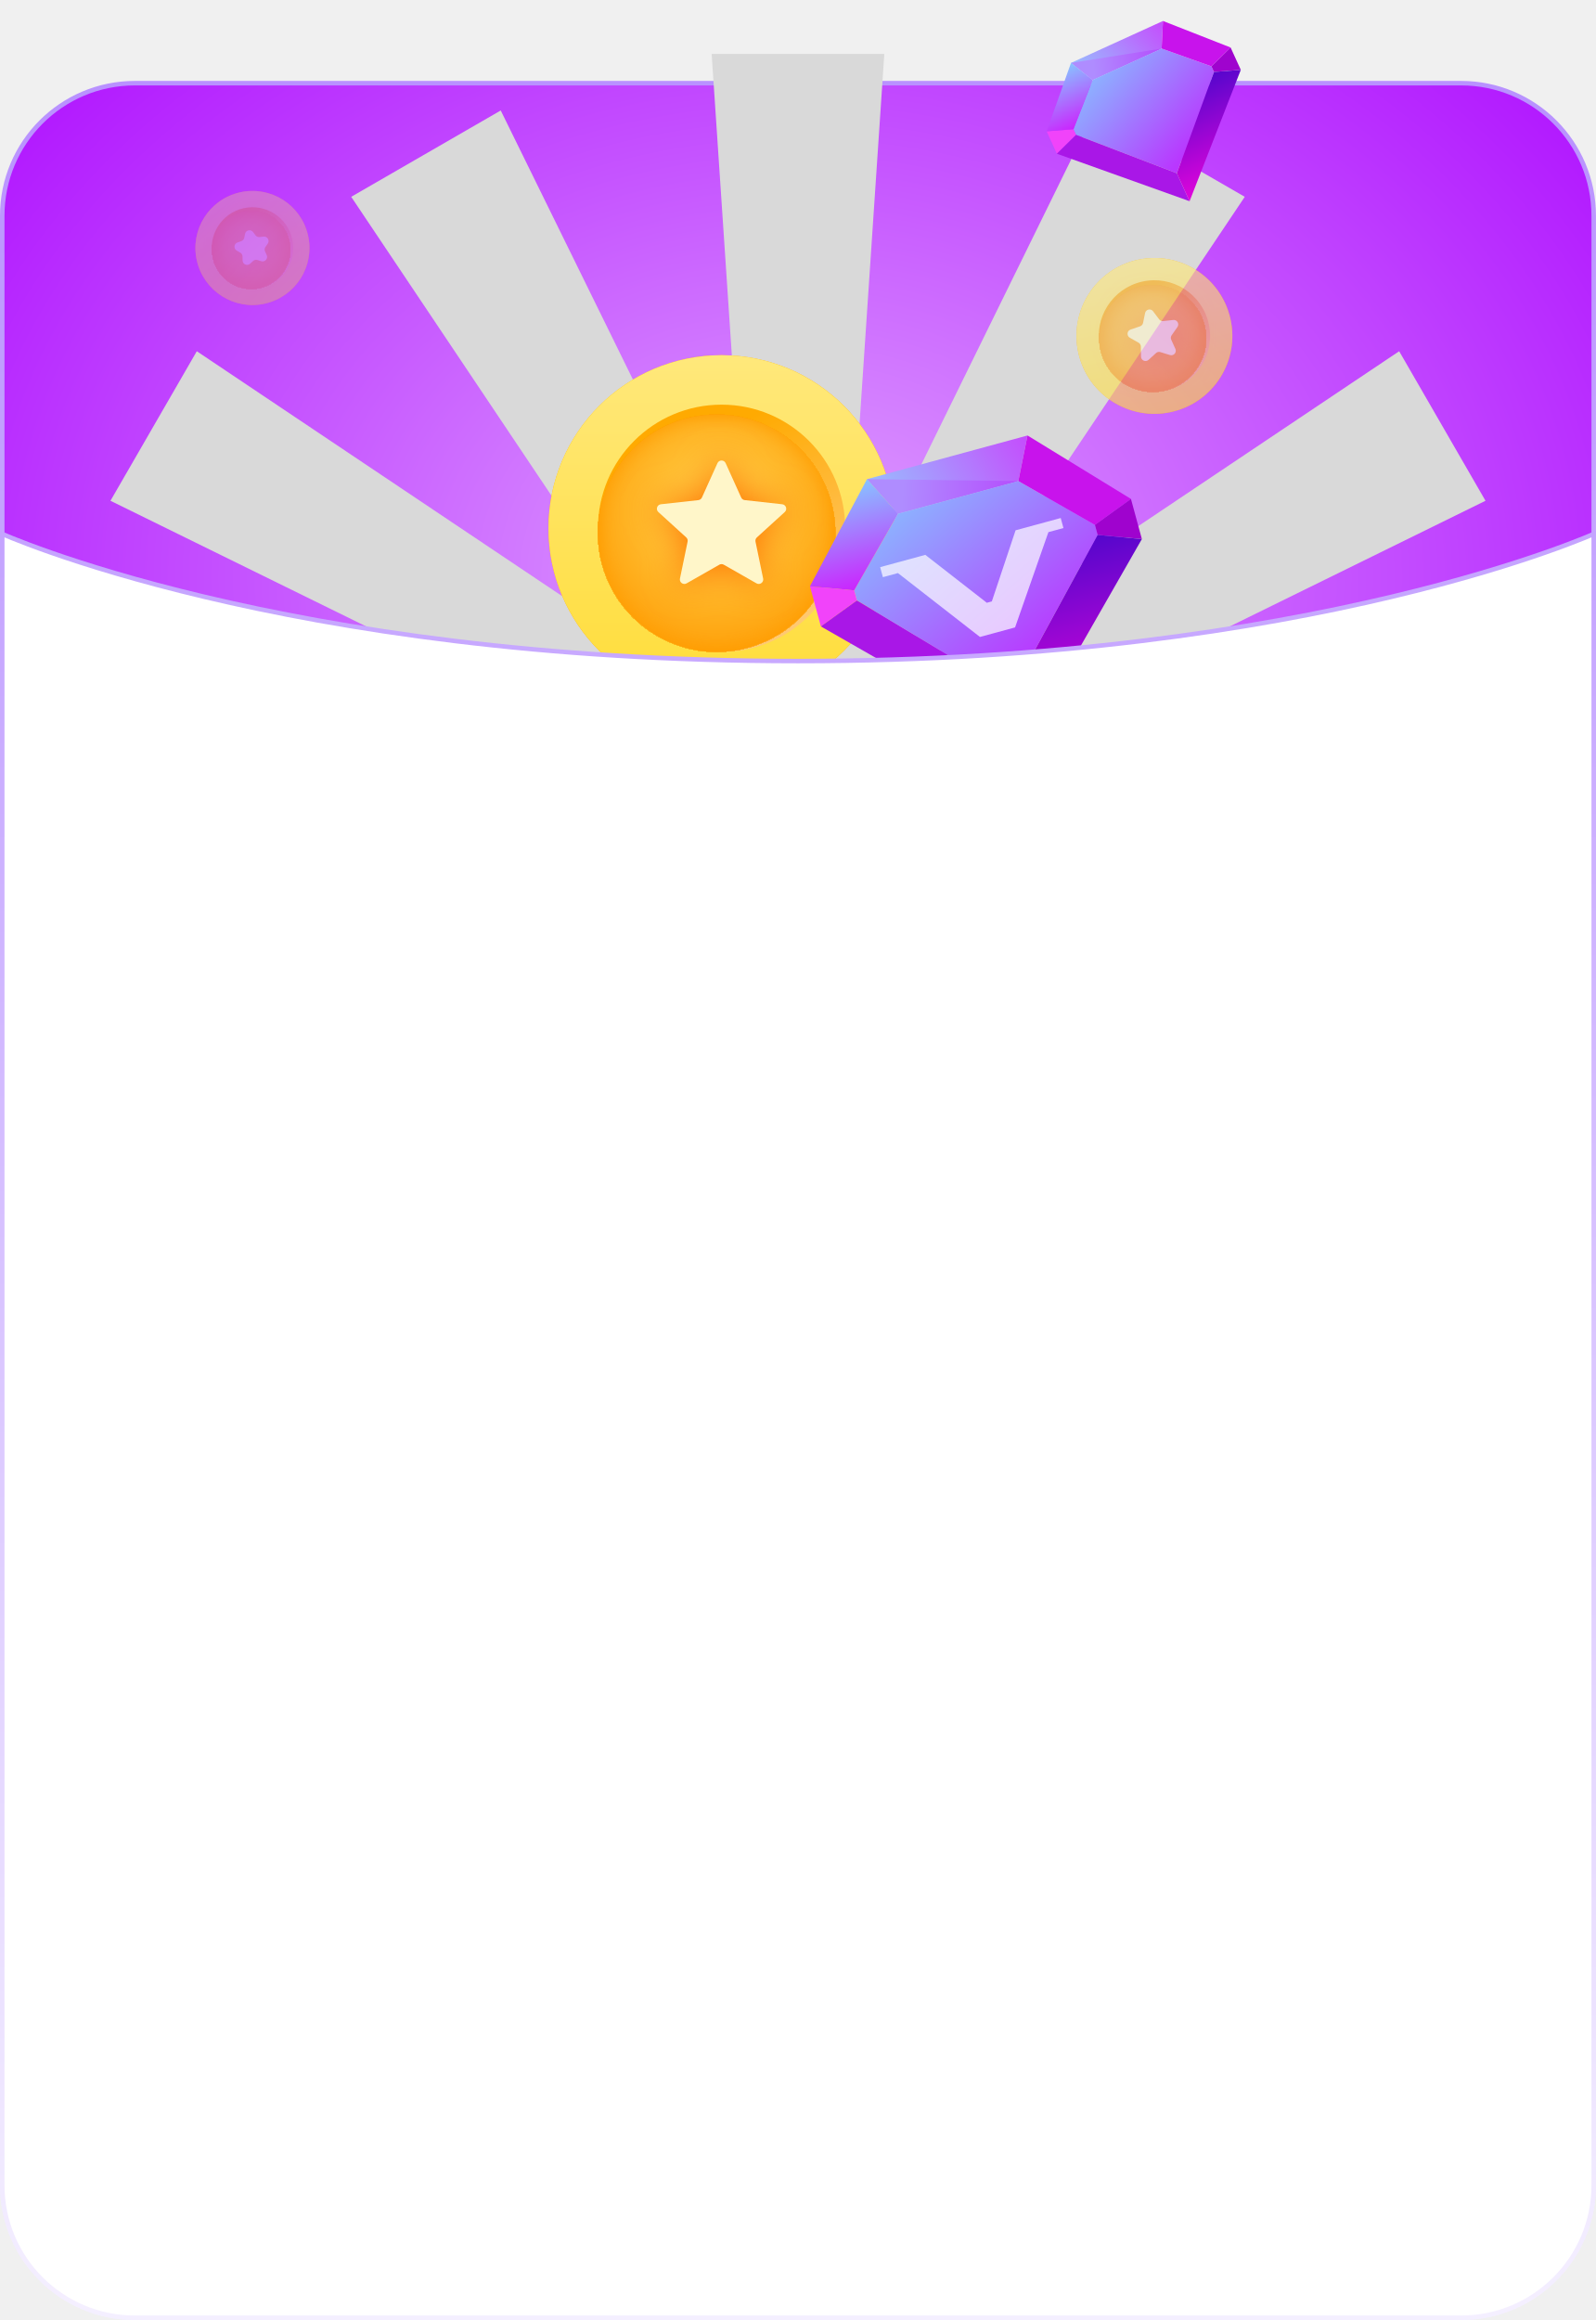
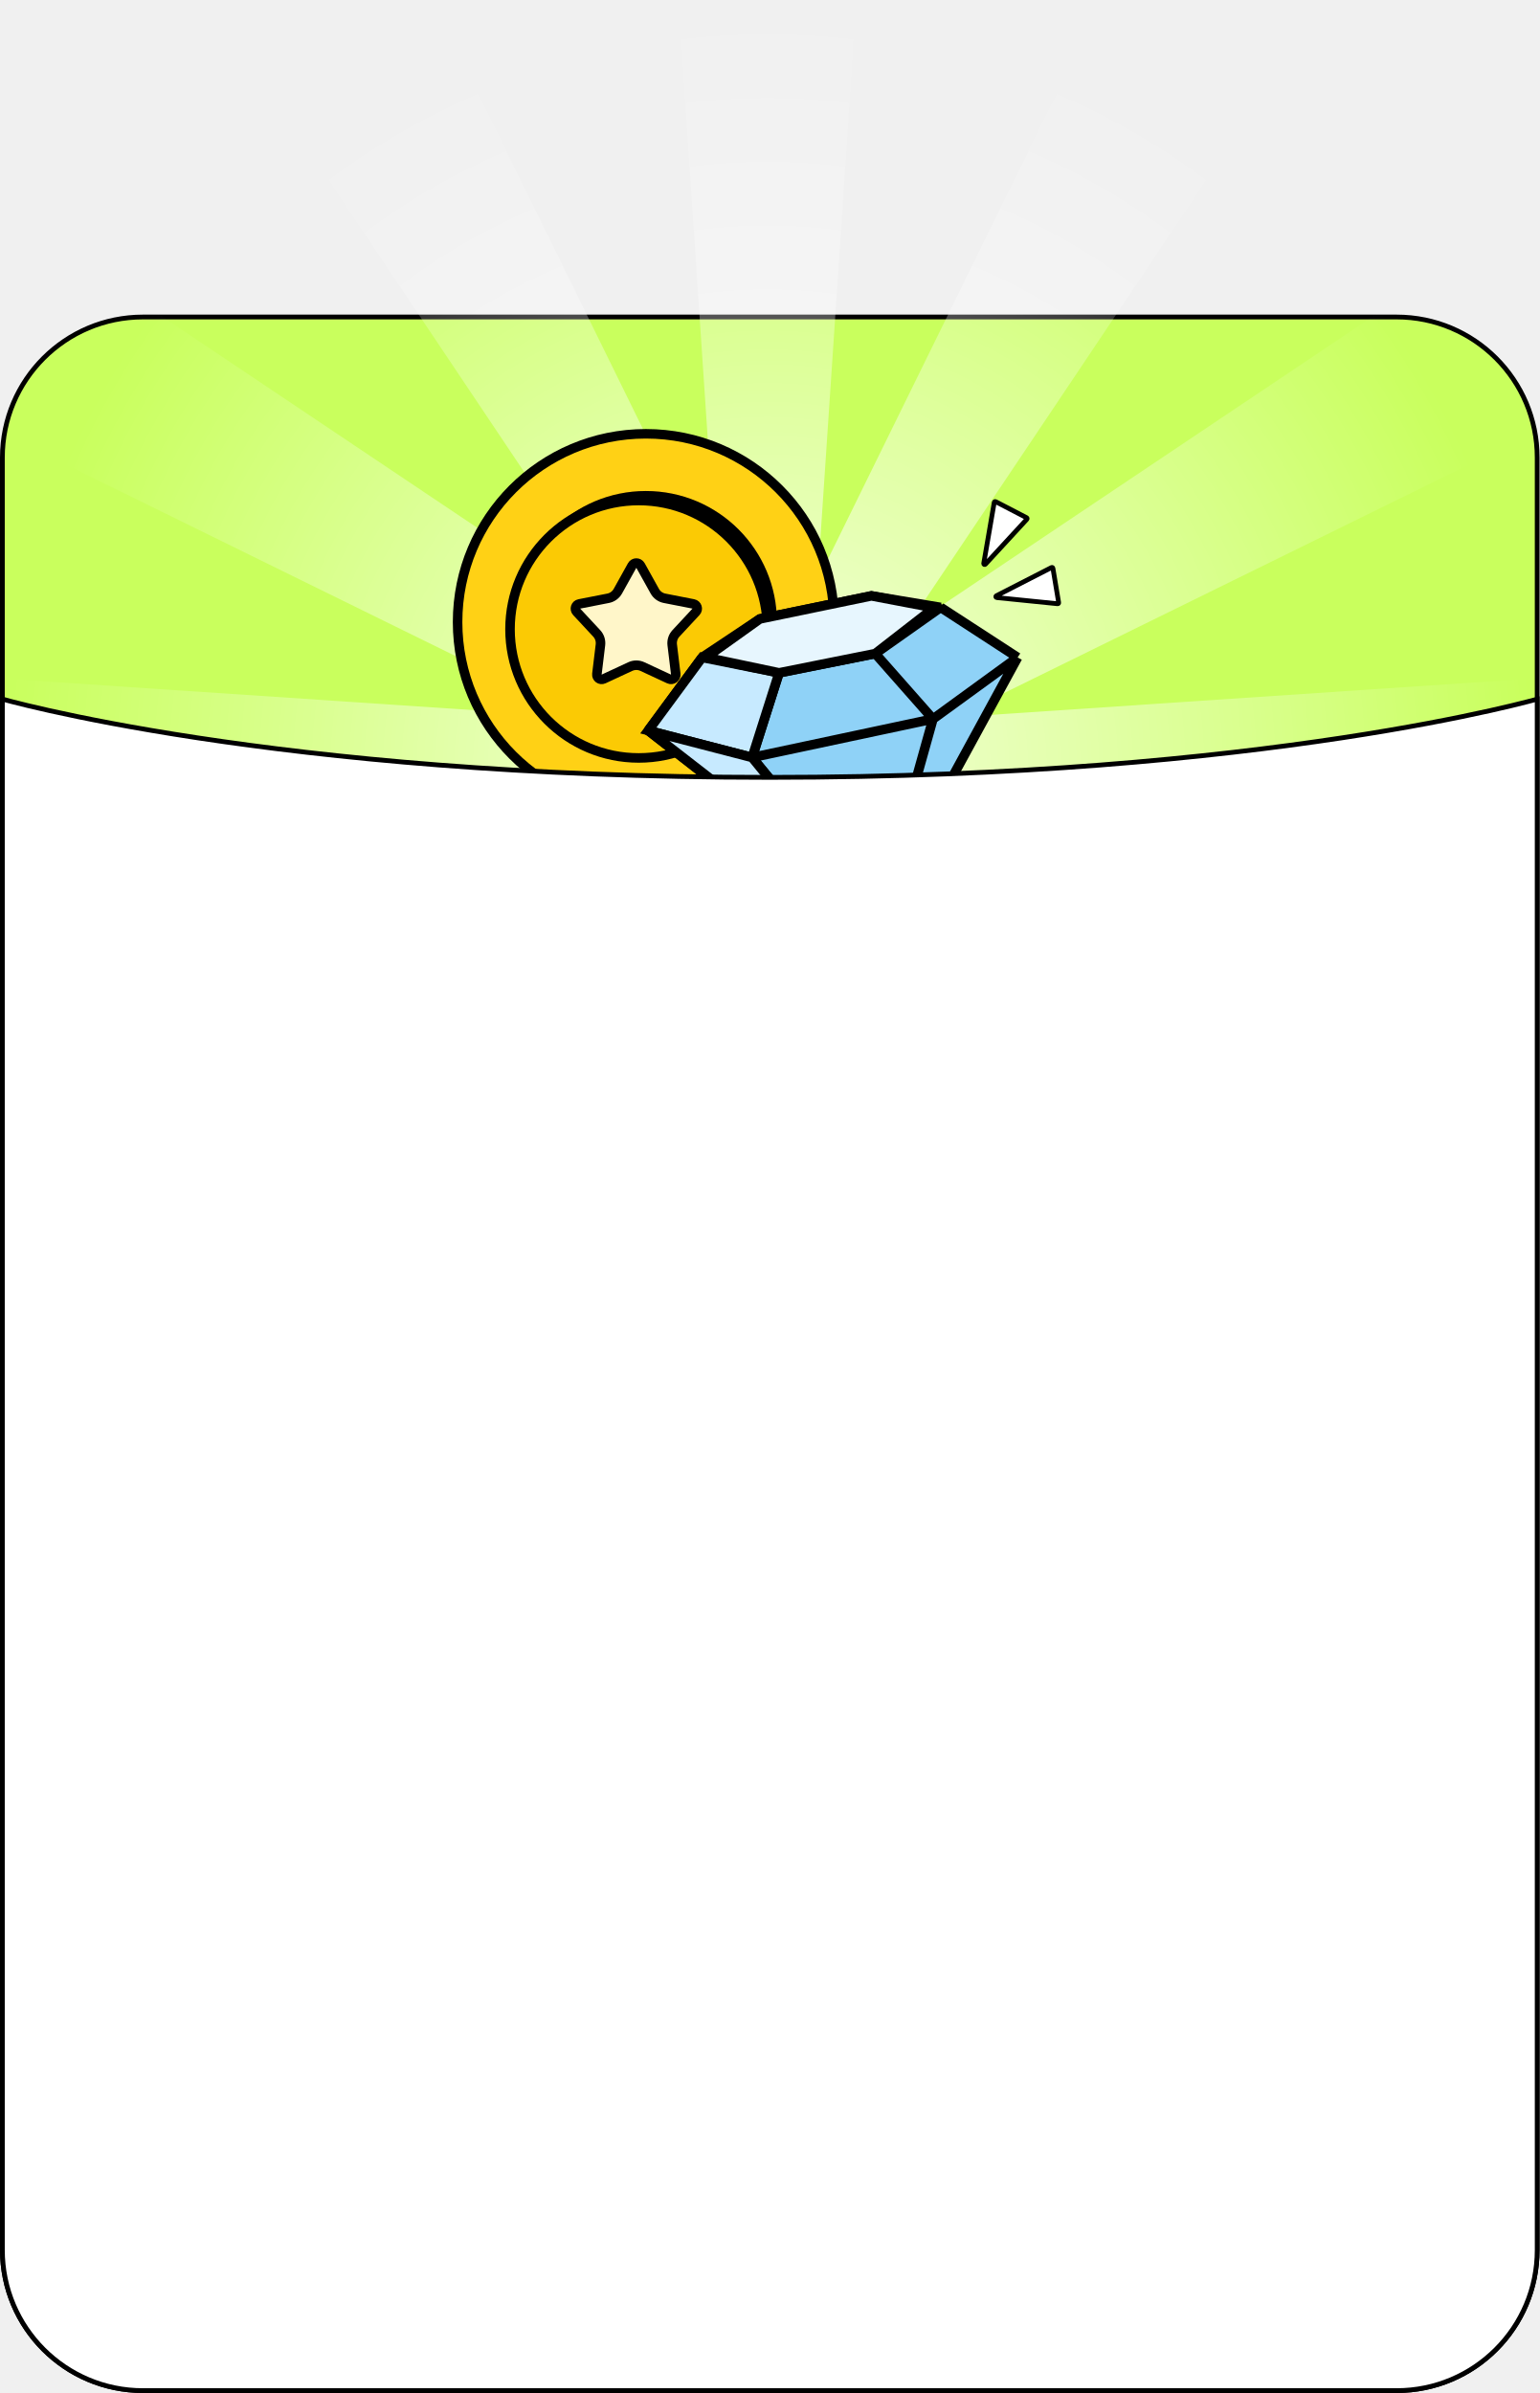
- <svg xmlns="http://www.w3.org/2000/svg" width="355" height="516" viewBox="0 0 355 516" fill="none">
-   <path d="M0.5 48C0.5 31.708 13.708 18.5 30 18.5H325C341.292 18.5 354.5 31.708 354.5 48V486C354.5 502.292 341.292 515.5 325 515.5H30C13.708 515.5 0.5 502.292 0.5 486V48Z" fill="url(#paint0_radial_3957_2)" stroke="url(#paint1_linear_3957_2)" />
-   <path d="M158.297 12H196.703L185.617 177.5L196.703 343H158.297L169.383 177.5L158.297 12Z" fill="#D9D9D9" />
-   <path d="M330.429 243.619L311.226 276.879L173.442 184.528L24.572 111.379L43.775 78.119L181.559 170.47L330.429 243.619Z" fill="#D9D9D9" />
-   <path d="M276.881 311.226L243.62 330.428L170.471 181.558L78.121 43.774L111.381 24.571L184.53 173.441L276.881 311.226Z" fill="#D9D9D9" />
-   <path d="M311.226 78.119L330.429 111.379L181.559 184.528L43.775 276.879L24.572 243.619L173.442 170.47L311.226 78.119Z" fill="#D9D9D9" />
-   <path d="M243.621 24.571L276.881 43.774L184.53 181.558L111.381 330.428L78.121 311.226L170.472 173.442L243.621 24.571Z" fill="#D9D9D9" />
-   <circle cx="160.501" cy="117.501" r="38.501" fill="url(#paint2_radial_3957_2)" />
-   <circle cx="160.501" cy="117.501" r="38.501" fill="url(#paint3_linear_3957_2)" />
-   <circle cx="160.5" cy="117.502" r="27.5" fill="url(#paint4_linear_3957_2)" />
-   <g filter="url(#filter0_i_3957_2)">
-     <circle cx="159.4" cy="118.596" r="26.4" fill="url(#paint5_radial_3957_2)" />
-   </g>
-   <g filter="url(#filter1_f_3957_2)">
-     <path d="M159.771 102.609C160.054 101.982 160.945 101.982 161.229 102.609L164.909 110.753C165.025 111.011 165.269 111.188 165.55 111.219L174.433 112.203C175.117 112.278 175.392 113.126 174.883 113.589L168.275 119.606C168.066 119.796 167.973 120.083 168.03 120.359L169.84 129.111C169.979 129.786 169.258 130.309 168.66 129.968L160.896 125.543C160.65 125.403 160.349 125.403 160.104 125.543L152.339 129.968C151.741 130.309 151.02 129.786 151.16 129.111L152.969 120.359C153.026 120.083 152.933 119.796 152.724 119.606L146.116 113.589C145.607 113.126 145.882 112.278 146.567 112.203L155.449 111.219C155.73 111.188 155.974 111.011 156.09 110.753L159.771 102.609Z" fill="#FF7300" />
-   </g>
-   <path d="M159.588 103.013C159.943 102.228 161.057 102.228 161.411 103.013L164.862 110.649C165.008 110.971 165.312 111.193 165.663 111.232L173.993 112.154C174.848 112.249 175.192 113.308 174.556 113.887L168.359 119.529C168.098 119.767 167.982 120.125 168.053 120.471L169.75 128.678C169.924 129.521 169.023 130.175 168.276 129.749L160.995 125.599C160.688 125.424 160.311 125.424 160.004 125.599L152.724 129.749C151.976 130.175 151.075 129.521 151.249 128.678L152.946 120.471C153.018 120.125 152.901 119.767 152.64 119.529L146.443 113.887C145.807 113.308 146.151 112.249 147.007 112.154L155.336 111.232C155.687 111.193 155.992 110.971 156.137 110.649L159.588 103.013Z" fill="#FFF6C9" />
-   <path d="M228.554 96.856L192.853 106.568L199.743 114.28L226.519 106.996L228.554 96.856Z" fill="url(#paint6_linear_3957_2)" />
-   <path d="M226.519 106.996L192.853 106.568L199.743 114.28L226.519 106.996Z" fill="url(#paint7_linear_3957_2)" />
-   <path d="M226.518 106.993L243.548 116.739L244.155 118.97L224.967 154.146L190.603 133.538L189.996 131.307L199.742 114.277L226.518 106.993Z" fill="url(#paint8_linear_3957_2)" />
-   <path d="M228.554 96.856L251.564 110.967L243.549 116.742L226.519 106.996L228.554 96.856Z" fill="#C813EC" />
-   <path d="M253.992 119.889L251.564 110.964L243.549 116.739L244.156 118.97L253.992 119.889Z" fill="#9F03CE" />
-   <path d="M182.589 139.313L180.161 130.388L189.996 131.307L190.603 133.538L182.589 139.313Z" fill="#F143FA" />
-   <path d="M182.589 139.323L228.002 165.312L224.967 154.155L190.604 133.548L182.589 139.323Z" fill="#A917E7" />
-   <path d="M253.991 119.899L228.002 165.312L224.967 154.155L244.155 118.98L253.991 119.899Z" fill="url(#paint9_linear_3957_2)" />
-   <path d="M192.852 106.568L180.161 130.391L189.997 131.31L199.743 114.28L192.852 106.568Z" fill="url(#paint10_linear_3957_2)" />
-   <path d="M196.386 128.37L195.779 126.139L205.82 123.407L219.503 134.064L220.619 133.76L225.902 117.944L235.943 115.213L236.55 117.444L233.203 118.355L225.787 139.544L217.977 141.668L199.733 127.459L196.386 128.37Z" fill="white" fill-opacity="0.7" />
-   <g opacity="0.6">
-     <circle cx="256.785" cy="74.711" r="17.333" transform="rotate(-12.6595 256.785 74.7106)" fill="url(#paint11_radial_3957_2)" />
-     <circle cx="256.785" cy="74.711" r="17.333" transform="rotate(-12.6595 256.785 74.7106)" fill="url(#paint12_linear_3957_2)" />
-     <circle cx="256.785" cy="74.712" r="12.38" transform="rotate(-12.6595 256.785 74.7119)" fill="url(#paint13_linear_3957_2)" />
-     <g filter="url(#filter2_i_3957_2)">
-       <circle cx="256.41" cy="75.301" r="11.885" transform="rotate(-12.6595 256.41 75.3011)" fill="url(#paint14_radial_3957_2)" />
-     </g>
-     <g filter="url(#filter3_f_3957_2)">
-       <path d="M254.798 69.196C254.938 68.521 255.807 68.326 256.221 68.876L257.905 71.112C258.075 71.338 258.351 71.458 258.632 71.426L261.415 71.117C262.099 71.041 262.553 71.808 262.158 72.371L260.552 74.664C260.389 74.895 260.361 75.195 260.478 75.453L261.632 78.003C261.915 78.631 261.327 79.299 260.669 79.098L257.992 78.278C257.721 78.196 257.428 78.262 257.219 78.452L255.15 80.338C254.641 80.801 253.823 80.448 253.811 79.76L253.763 76.961C253.758 76.678 253.605 76.419 253.359 76.279L250.926 74.894C250.328 74.553 250.411 73.666 251.062 73.442L253.709 72.532C253.977 72.44 254.176 72.214 254.233 71.937L254.798 69.196Z" fill="#FF7300" />
-     </g>
-     <path d="M254.709 69.629C254.883 68.786 255.97 68.542 256.487 69.23L257.836 71.021C258.049 71.304 258.394 71.453 258.746 71.414L260.975 71.166C261.83 71.071 262.398 72.029 261.904 72.734L260.617 74.57C260.414 74.86 260.379 75.235 260.525 75.557L261.449 77.6C261.804 78.384 261.068 79.22 260.245 78.968L258.101 78.312C257.763 78.208 257.396 78.291 257.134 78.529L255.477 80.04C254.841 80.619 253.818 80.178 253.803 79.317L253.765 77.075C253.759 76.722 253.567 76.398 253.26 76.223L251.311 75.113C250.563 74.687 250.667 73.578 251.481 73.299L253.602 72.569C253.936 72.454 254.184 72.172 254.256 71.826L254.709 69.629Z" fill="#FFF6C9" />
-   </g>
-   <g opacity="0.3">
-     <circle cx="56.153" cy="55.153" r="12.682" transform="rotate(-12.6595 56.1532 55.153)" fill="url(#paint15_radial_3957_2)" />
-     <circle cx="56.153" cy="55.153" r="12.682" transform="rotate(-12.6595 56.1532 55.153)" fill="url(#paint16_linear_3957_2)" />
-     <circle cx="56.153" cy="55.154" r="9.059" transform="rotate(-12.6595 56.1534 55.1538)" fill="url(#paint17_linear_3957_2)" />
-     <g filter="url(#filter4_i_3957_2)">
-       <circle cx="55.879" cy="55.585" r="8.696" transform="rotate(-12.6595 55.8789 55.5848)" fill="url(#paint18_radial_3957_2)" />
-     </g>
-     <g filter="url(#filter5_f_3957_2)">
-       <path d="M54.604 51.583C54.743 50.908 55.612 50.713 56.026 51.263L56.899 52.422C57.069 52.648 57.346 52.767 57.627 52.736L59.069 52.576C59.753 52.5 60.207 53.266 59.812 53.83L58.979 55.018C58.817 55.25 58.789 55.55 58.906 55.807L59.504 57.129C59.788 57.756 59.199 58.425 58.541 58.224L57.153 57.799C56.883 57.716 56.589 57.782 56.38 57.973L55.308 58.95C54.799 59.414 53.981 59.061 53.969 58.372L53.944 56.922C53.94 56.639 53.786 56.38 53.54 56.24L52.279 55.522C51.681 55.181 51.764 54.294 52.415 54.07L53.787 53.599C54.054 53.507 54.254 53.28 54.311 53.004L54.604 51.583Z" fill="#FF7300" />
-     </g>
-     <path d="M54.514 52.016C54.688 51.173 55.775 50.929 56.293 51.617L56.831 52.331C57.043 52.613 57.389 52.763 57.74 52.724L58.629 52.625C59.484 52.53 60.052 53.488 59.558 54.193L59.045 54.925C58.842 55.214 58.807 55.589 58.953 55.911L59.321 56.726C59.676 57.51 58.94 58.346 58.117 58.094L57.262 57.832C56.925 57.729 56.557 57.811 56.296 58.049L55.635 58.652C54.999 59.231 53.976 58.79 53.962 57.93L53.946 57.035C53.94 56.682 53.748 56.358 53.441 56.184L52.664 55.741C51.916 55.315 52.02 54.206 52.834 53.926L53.679 53.636C54.014 53.521 54.262 53.238 54.334 52.892L54.514 52.016Z" fill="#FFF6C9" />
-   </g>
-   <path d="M258.687 4.664L238.23 13.989L243.053 17.795L258.396 10.801L258.687 4.664Z" fill="url(#paint19_linear_3957_2)" />
-   <path d="M258.396 10.801L238.23 13.989L243.053 17.795L258.396 10.801Z" fill="url(#paint20_linear_3957_2)" />
-   <path d="M258.395 10.799L269.466 14.759L270.032 16.002L261.771 38.531L239.347 29.99L238.78 28.747L243.052 17.793L258.395 10.799Z" fill="url(#paint21_linear_3957_2)" />
-   <path d="M258.687 4.663L273.731 10.565L269.466 14.76L258.396 10.8L258.687 4.663Z" fill="#C813EC" />
-   <path d="M275.997 15.535L273.731 10.564L269.467 14.76L270.033 16.003L275.997 15.535Z" fill="#9F03CE" />
-   <path d="M235.083 34.186L232.816 29.215L238.78 28.748L239.347 29.991L235.083 34.186Z" fill="#F143FA" />
-   <path d="M235.084 34.191L264.605 44.75L261.772 38.536L239.348 29.995L235.084 34.191Z" fill="#A917E7" />
-   <path d="M275.997 15.54L264.605 44.75L261.772 38.536L270.033 16.007L275.997 15.54Z" fill="url(#paint22_linear_3957_2)" />
-   <path d="M238.229 13.988L232.817 29.214L238.781 28.747L243.053 17.794L238.229 13.988Z" fill="url(#paint23_linear_3957_2)" />
-   <path d="M0.5 486V118.766C0.511 118.77 0.521 118.775 0.532 118.78C1.022 118.99 1.753 119.298 2.723 119.69C4.664 120.473 7.562 121.59 11.398 122.93C19.069 125.61 30.492 129.181 45.509 132.751C75.544 139.892 119.958 147.029 177.5 147.029C235.042 147.029 279.455 139.892 309.491 132.751C324.508 129.181 335.931 125.61 343.602 122.93C347.438 121.59 350.336 120.473 352.277 119.69C353.247 119.298 353.978 118.99 354.468 118.78C354.478 118.775 354.489 118.77 354.5 118.766V486C354.5 502.292 341.292 515.5 325 515.5H30C13.708 515.5 0.5 502.292 0.5 486Z" fill="white" stroke="url(#paint24_linear_3957_2)" />
+ <svg xmlns="http://www.w3.org/2000/svg" width="323" height="502" viewBox="0 0 323 502" fill="none">
+   <path d="M0.5 96C0.5 79.708 13.708 66.5 30 66.5H293C309.292 66.5 322.5 79.708 322.5 96V472C322.5 488.292 309.292 501.5 293 501.5H30C13.708 501.5 0.5 488.292 0.5 472V96Z" fill="#C9FF5D" stroke="black" />
+   <path fill-rule="evenodd" clip-rule="evenodd" d="M179.681 0H142.319L150.472 121.708L96.678 12.229L64.323 30.91L132.238 132.237L30.911 64.322L12.23 96.678L121.71 150.472L1.63311e-06 142.319L0 179.68L121.709 171.528L12.23 225.321L30.911 257.677L132.24 189.761L64.323 291.09L96.679 309.77L150.472 200.293L142.319 322H179.681L171.528 200.289L225.323 309.77L257.678 291.089L189.763 189.762L291.09 257.678L309.771 225.322L200.291 171.528L322 179.68V142.319L200.29 150.472L309.771 96.677L291.09 64.321L189.765 132.236L257.679 30.91L225.323 12.23L171.528 121.712L179.681 0Z" fill="url(#paint0_radial_6567_878)" />
+   <path d="M158.725 215.946C157.667 215.258 156.571 214.732 155.633 214.4C157.591 213.377 158.61 211.644 159.114 209.938C159.309 209.281 159.428 208.623 159.498 208.005C160.593 209.892 162.507 211.336 165.162 212.162C163.809 213.126 162.972 214.639 162.49 216.133C162.186 217.076 162.013 218.04 161.942 218.908C161.073 217.705 159.901 216.711 158.725 215.946Z" fill="white" stroke="black" />
+   <path d="M222.105 126.422L220.899 119.196C220.877 119.063 220.731 118.989 220.611 119.051L209.031 124.983C208.854 125.074 208.904 125.34 209.102 125.36L221.888 126.654C222.019 126.667 222.127 126.552 222.105 126.422Z" fill="white" stroke="black" />
+   <path d="M215.381 108.606L208.878 105.233C208.758 105.171 208.612 105.243 208.589 105.377L206.383 118.199C206.349 118.395 206.592 118.515 206.727 118.368L215.436 108.919C215.526 108.822 215.499 108.667 215.381 108.606Z" fill="white" stroke="black" />
+   <circle cx="135.501" cy="130.501" r="39.501" fill="#FFD115" stroke="black" stroke-width="2" />
+   <circle cx="135.5" cy="130.502" r="27.5" fill="url(#paint1_linear_6567_878)" />
+   <circle cx="135.5" cy="130.502" r="27.5" fill="black" />
+   <circle cx="134" cy="132" r="27" fill="#FBCA04" stroke="black" stroke-width="2" />
+   <path d="M132.626 118.628C133.007 117.943 133.993 117.943 134.374 118.628L137.373 124.019C137.802 124.792 138.551 125.335 139.418 125.505L145.472 126.691C146.241 126.842 146.546 127.779 146.012 128.353L141.811 132.872C141.21 133.519 140.924 134.398 141.03 135.276L141.773 141.4C141.867 142.178 141.07 142.758 140.359 142.427L134.764 139.828C133.962 139.456 133.038 139.456 132.236 139.828L126.641 142.427C125.93 142.758 125.133 142.178 125.227 141.4L125.97 135.276C126.076 134.398 125.79 133.519 125.189 132.872L120.988 128.354C120.454 127.779 120.759 126.842 121.528 126.691L127.582 125.505C128.449 125.335 129.198 124.792 129.627 124.019L132.626 118.628Z" fill="#FFF6C9" stroke="black" stroke-width="2" />
+   <path d="M147.301 137.916L159.41 129.843L182.82 125L197.351 127.422L213.496 137.916L184.435 191.194L136 153.254L147.301 137.916Z" fill="#8FD2F7" />
+   <path d="M147.301 137.916L159.41 129.843L182.82 125L197.351 127.422M147.301 137.916L136 153.254M147.301 137.916L163.446 141.145M136 153.254L184.435 191.194M136 153.254L157.796 158.904M184.435 191.194L213.496 137.916M184.435 191.194L157.796 158.904M184.435 191.194L195.736 150.832M213.496 137.916L197.351 127.422M213.496 137.916L195.736 150.832M197.351 127.422L183.628 137.109M183.628 137.109L163.446 141.145M183.628 137.109L195.736 150.832M163.446 141.145L157.796 158.904M157.796 158.904L195.736 150.832" stroke="black" stroke-width="2" />
+   <path d="M163.446 141.145L147.301 137.916L136 153.254L157.796 158.905L163.446 141.145Z" fill="#C7EAFF" stroke="black" stroke-width="2" />
+   <path d="M157.796 158.905L182.82 189.58L136 153.254L157.796 158.905Z" fill="#C7EAFF" stroke="black" stroke-width="2" />
+   <path d="M163.446 141.145L148.109 137.916L159.41 129.843L182.82 125L196 127.5L183.628 137.109L163.446 141.145Z" fill="#E7F6FE" stroke="black" stroke-width="2" />
+   <path d="M0.5 472V146.66C0.51 146.662 0.521 146.665 0.532 146.668C0.976 146.79 1.641 146.969 2.523 147.196C4.288 147.651 6.923 148.3 10.411 149.078C17.388 150.634 27.778 152.708 41.437 154.781C68.757 158.928 109.157 163.074 161.5 163.074C213.843 163.074 254.243 158.928 281.563 154.781C295.222 152.708 305.612 150.634 312.589 149.078C316.077 148.3 318.712 147.651 320.477 147.196C321.359 146.969 322.024 146.79 322.468 146.668C322.479 146.665 322.49 146.662 322.5 146.66V472C322.5 488.292 309.292 501.5 293 501.5H30C13.708 501.5 0.5 488.292 0.5 472Z" fill="white" stroke="black" />
  <defs>
-     <filter id="filter0_i_3957_2" x="133" y="92.196" width="52.8" height="52.8" filterUnits="userSpaceOnUse" color-interpolation-filters="sRGB">
-       <feFlood flood-opacity="0" result="BackgroundImageFix" />
-       <feBlend mode="normal" in="SourceGraphic" in2="BackgroundImageFix" result="shape" />
-       <feColorMatrix in="SourceAlpha" type="matrix" values="0 0 0 0 0 0 0 0 0 0 0 0 0 0 0 0 0 0 127 0" result="hardAlpha" />
-       <feOffset />
-       <feGaussianBlur stdDeviation="2" />
-       <feComposite in2="hardAlpha" operator="arithmetic" k2="-1" k3="1" />
-       <feColorMatrix type="matrix" values="0 0 0 0 0.999 0 0 0 0 0.616 0 0 0 0 0 0 0 0 1 0" />
-       <feBlend mode="normal" in2="shape" result="effect1_innerShadow_3957_2" />
-     </filter>
-     <filter id="filter1_f_3957_2" x="137.854" y="94.139" width="45.292" height="43.937" filterUnits="userSpaceOnUse" color-interpolation-filters="sRGB">
-       <feFlood flood-opacity="0" result="BackgroundImageFix" />
-       <feBlend mode="normal" in="SourceGraphic" in2="BackgroundImageFix" result="shape" />
-       <feGaussianBlur stdDeviation="4" result="effect1_foregroundBlur_3957_2" />
-     </filter>
-     <filter id="filter2_i_3957_2" x="244.522" y="63.413" width="23.776" height="23.775" filterUnits="userSpaceOnUse" color-interpolation-filters="sRGB">
-       <feFlood flood-opacity="0" result="BackgroundImageFix" />
-       <feBlend mode="normal" in="SourceGraphic" in2="BackgroundImageFix" result="shape" />
-       <feColorMatrix in="SourceAlpha" type="matrix" values="0 0 0 0 0 0 0 0 0 0 0 0 0 0 0 0 0 0 127 0" result="hardAlpha" />
-       <feOffset />
-       <feGaussianBlur stdDeviation="2" />
-       <feComposite in2="hardAlpha" operator="arithmetic" k2="-1" k3="1" />
-       <feColorMatrix type="matrix" values="0 0 0 0 0.999 0 0 0 0 0.616 0 0 0 0 0 0 0 0 1 0" />
-       <feBlend mode="normal" in2="shape" result="effect1_innerShadow_3957_2" />
-     </filter>
-     <filter id="filter3_f_3957_2" x="242.522" y="60.557" width="27.783" height="27.991" filterUnits="userSpaceOnUse" color-interpolation-filters="sRGB">
-       <feFlood flood-opacity="0" result="BackgroundImageFix" />
-       <feBlend mode="normal" in="SourceGraphic" in2="BackgroundImageFix" result="shape" />
-       <feGaussianBlur stdDeviation="4" result="effect1_foregroundBlur_3957_2" />
-     </filter>
-     <filter id="filter4_i_3957_2" x="47.181" y="46.887" width="17.396" height="17.396" filterUnits="userSpaceOnUse" color-interpolation-filters="sRGB">
-       <feFlood flood-opacity="0" result="BackgroundImageFix" />
-       <feBlend mode="normal" in="SourceGraphic" in2="BackgroundImageFix" result="shape" />
-       <feColorMatrix in="SourceAlpha" type="matrix" values="0 0 0 0 0 0 0 0 0 0 0 0 0 0 0 0 0 0 127 0" result="hardAlpha" />
-       <feOffset />
-       <feGaussianBlur stdDeviation="2" />
-       <feComposite in2="hardAlpha" operator="arithmetic" k2="-1" k3="1" />
-       <feColorMatrix type="matrix" values="0 0 0 0 0.999 0 0 0 0 0.616 0 0 0 0 0 0 0 0 1 0" />
-       <feBlend mode="normal" in2="shape" result="effect1_innerShadow_3957_2" />
-     </filter>
-     <filter id="filter5_f_3957_2" x="43.875" y="42.943" width="24.084" height="24.217" filterUnits="userSpaceOnUse" color-interpolation-filters="sRGB">
-       <feFlood flood-opacity="0" result="BackgroundImageFix" />
-       <feBlend mode="normal" in="SourceGraphic" in2="BackgroundImageFix" result="shape" />
-       <feGaussianBlur stdDeviation="4" result="effect1_foregroundBlur_3957_2" />
-     </filter>
-     <radialGradient id="paint0_radial_3957_2" cx="0" cy="0" r="1" gradientUnits="userSpaceOnUse" gradientTransform="translate(177 128.861) rotate(90) scale(198.207 256.5)">
-       <stop stop-color="#DEA0FF" />
-       <stop offset="1" stop-color="#AA00FF" />
+     <radialGradient id="paint0_radial_6567_878" cx="0" cy="0" r="1" gradientUnits="userSpaceOnUse" gradientTransform="translate(161 161) rotate(90) scale(161)">
+       <stop stop-color="white" stop-opacity="0.8" />
+       <stop offset="1" stop-color="white" stop-opacity="0" />
    </radialGradient>
-     <linearGradient id="paint1_linear_3957_2" x1="177.5" y1="-4.389" x2="177.5" y2="529.583" gradientUnits="userSpaceOnUse">
-       <stop stop-color="#B68DFF" />
-       <stop offset="1" stop-color="#F6F2FF" />
-     </linearGradient>
-     <radialGradient id="paint2_radial_3957_2" cx="0" cy="0" r="1" gradientUnits="userSpaceOnUse" gradientTransform="translate(146.75 96.1878) rotate(79.1216) scale(69.6203)">
-       <stop stop-color="#FFC400" />
-       <stop offset="1" stop-color="#FF9900" />
-     </radialGradient>
-     <linearGradient id="paint3_linear_3957_2" x1="160.501" y1="79" x2="160.501" y2="156.001" gradientUnits="userSpaceOnUse">
-       <stop stop-color="#FFE87B" />
-       <stop offset="1" stop-color="#FFDD39" />
-     </linearGradient>
-     <linearGradient id="paint4_linear_3957_2" x1="167.65" y1="92.202" x2="191.3" y2="140.602" gradientUnits="userSpaceOnUse">
+     <linearGradient id="paint1_linear_6567_878" x1="142.65" y1="105.202" x2="166.3" y2="153.602" gradientUnits="userSpaceOnUse">
      <stop stop-color="#FFAA01" />
      <stop offset="1" stop-color="#FFCE84" />
    </linearGradient>
-     <radialGradient id="paint5_radial_3957_2" cx="0" cy="0" r="1" gradientUnits="userSpaceOnUse" gradientTransform="translate(159.4 114.196) rotate(92.7263) scale(34.6893)">
-       <stop stop-color="#FFD753" />
-       <stop offset="1" stop-color="#FF9900" />
-     </radialGradient>
-     <linearGradient id="paint6_linear_3957_2" x1="190.408" y1="124.009" x2="229.768" y2="101.319" gradientUnits="userSpaceOnUse">
-       <stop stop-color="#8CDEFF" />
-       <stop offset="1" stop-color="#C350FD" />
-     </linearGradient>
-     <linearGradient id="paint7_linear_3957_2" x1="200.555" y1="112.86" x2="224.993" y2="114.6" gradientUnits="userSpaceOnUse">
-       <stop stop-color="#AF8CFF" />
-       <stop offset="1" stop-color="#B550FD" />
-     </linearGradient>
-     <linearGradient id="paint8_linear_3957_2" x1="200.554" y1="112.858" x2="230.143" y2="146.746" gradientUnits="userSpaceOnUse">
-       <stop stop-color="#8CB2FF" />
-       <stop offset="1" stop-color="#B937FF" />
-     </linearGradient>
-     <linearGradient id="paint9_linear_3957_2" x1="235.23" y1="121.408" x2="245.853" y2="160.456" gradientUnits="userSpaceOnUse">
-       <stop stop-color="#5506CC" />
-       <stop offset="1" stop-color="#E205DB" />
-     </linearGradient>
-     <linearGradient id="paint10_linear_3957_2" x1="186.158" y1="108.389" x2="192.228" y2="130.703" gradientUnits="userSpaceOnUse">
-       <stop stop-color="#87C3FF" />
-       <stop offset="1" stop-color="#CB24FE" />
-     </linearGradient>
-     <radialGradient id="paint11_radial_3957_2" cx="0" cy="0" r="1" gradientUnits="userSpaceOnUse" gradientTransform="translate(250.594 65.1156) rotate(79.1216) scale(31.3429)">
-       <stop stop-color="#FFC400" />
-       <stop offset="1" stop-color="#FF9900" />
-     </radialGradient>
-     <linearGradient id="paint12_linear_3957_2" x1="256.785" y1="57.378" x2="256.785" y2="92.043" gradientUnits="userSpaceOnUse">
-       <stop stop-color="#FFE87B" />
-       <stop offset="1" stop-color="#FFDD39" />
-     </linearGradient>
-     <linearGradient id="paint13_linear_3957_2" x1="260.004" y1="63.322" x2="270.651" y2="85.112" gradientUnits="userSpaceOnUse">
-       <stop stop-color="#FFAA01" />
-       <stop offset="1" stop-color="#FFCE84" />
-     </linearGradient>
-     <radialGradient id="paint14_radial_3957_2" cx="0" cy="0" r="1" gradientUnits="userSpaceOnUse" gradientTransform="translate(256.41 73.3203) rotate(92.7263) scale(15.6171)">
-       <stop stop-color="#FFD753" />
-       <stop offset="1" stop-color="#FF9900" />
-     </radialGradient>
-     <radialGradient id="paint15_radial_3957_2" cx="0" cy="0" r="1" gradientUnits="userSpaceOnUse" gradientTransform="translate(51.6239 48.1326) rotate(79.1216) scale(22.9329)">
-       <stop stop-color="#FFC400" />
-       <stop offset="1" stop-color="#FF9900" />
-     </radialGradient>
-     <linearGradient id="paint16_linear_3957_2" x1="56.153" y1="42.471" x2="56.153" y2="67.835" gradientUnits="userSpaceOnUse">
-       <stop stop-color="#FFE87B" />
-       <stop offset="1" stop-color="#FFDD39" />
-     </linearGradient>
-     <linearGradient id="paint17_linear_3957_2" x1="58.509" y1="46.82" x2="66.299" y2="62.763" gradientUnits="userSpaceOnUse">
-       <stop stop-color="#FFAA01" />
-       <stop offset="1" stop-color="#FFCE84" />
-     </linearGradient>
-     <radialGradient id="paint18_radial_3957_2" cx="0" cy="0" r="1" gradientUnits="userSpaceOnUse" gradientTransform="translate(55.8789 54.1354) rotate(92.7263) scale(11.4267)">
-       <stop stop-color="#FFD753" />
-       <stop offset="1" stop-color="#FF9900" />
-     </radialGradient>
-     <linearGradient id="paint19_linear_3957_2" x1="238.36" y1="24.437" x2="259.575" y2="6.853" gradientUnits="userSpaceOnUse">
-       <stop stop-color="#8CDEFF" />
-       <stop offset="1" stop-color="#C350FD" />
-     </linearGradient>
-     <linearGradient id="paint20_linear_3957_2" x1="243.409" y1="16.882" x2="258.199" y2="15.665" gradientUnits="userSpaceOnUse">
-       <stop stop-color="#AF8CFF" />
-       <stop offset="1" stop-color="#B550FD" />
-     </linearGradient>
-     <linearGradient id="paint21_linear_3957_2" x1="243.408" y1="16.88" x2="263.806" y2="34.13" gradientUnits="userSpaceOnUse">
-       <stop stop-color="#8CB2FF" />
-       <stop offset="1" stop-color="#B937FF" />
-     </linearGradient>
-     <linearGradient id="paint22_linear_3957_2" x1="264.919" y1="18.338" x2="274.833" y2="40.087" gradientUnits="userSpaceOnUse">
-       <stop stop-color="#5506CC" />
-       <stop offset="1" stop-color="#E205DB" />
-     </linearGradient>
-     <linearGradient id="paint23_linear_3957_2" x1="234.394" y1="15.736" x2="240.059" y2="28.164" gradientUnits="userSpaceOnUse">
-       <stop stop-color="#87C3FF" />
-       <stop offset="1" stop-color="#CB24FE" />
-     </linearGradient>
-     <linearGradient id="paint24_linear_3957_2" x1="177.5" y1="0.23" x2="177.5" y2="529.273" gradientUnits="userSpaceOnUse">
-       <stop stop-color="#B68DFF" />
-       <stop offset="1" stop-color="#F6F2FF" />
-     </linearGradient>
  </defs>
</svg>
